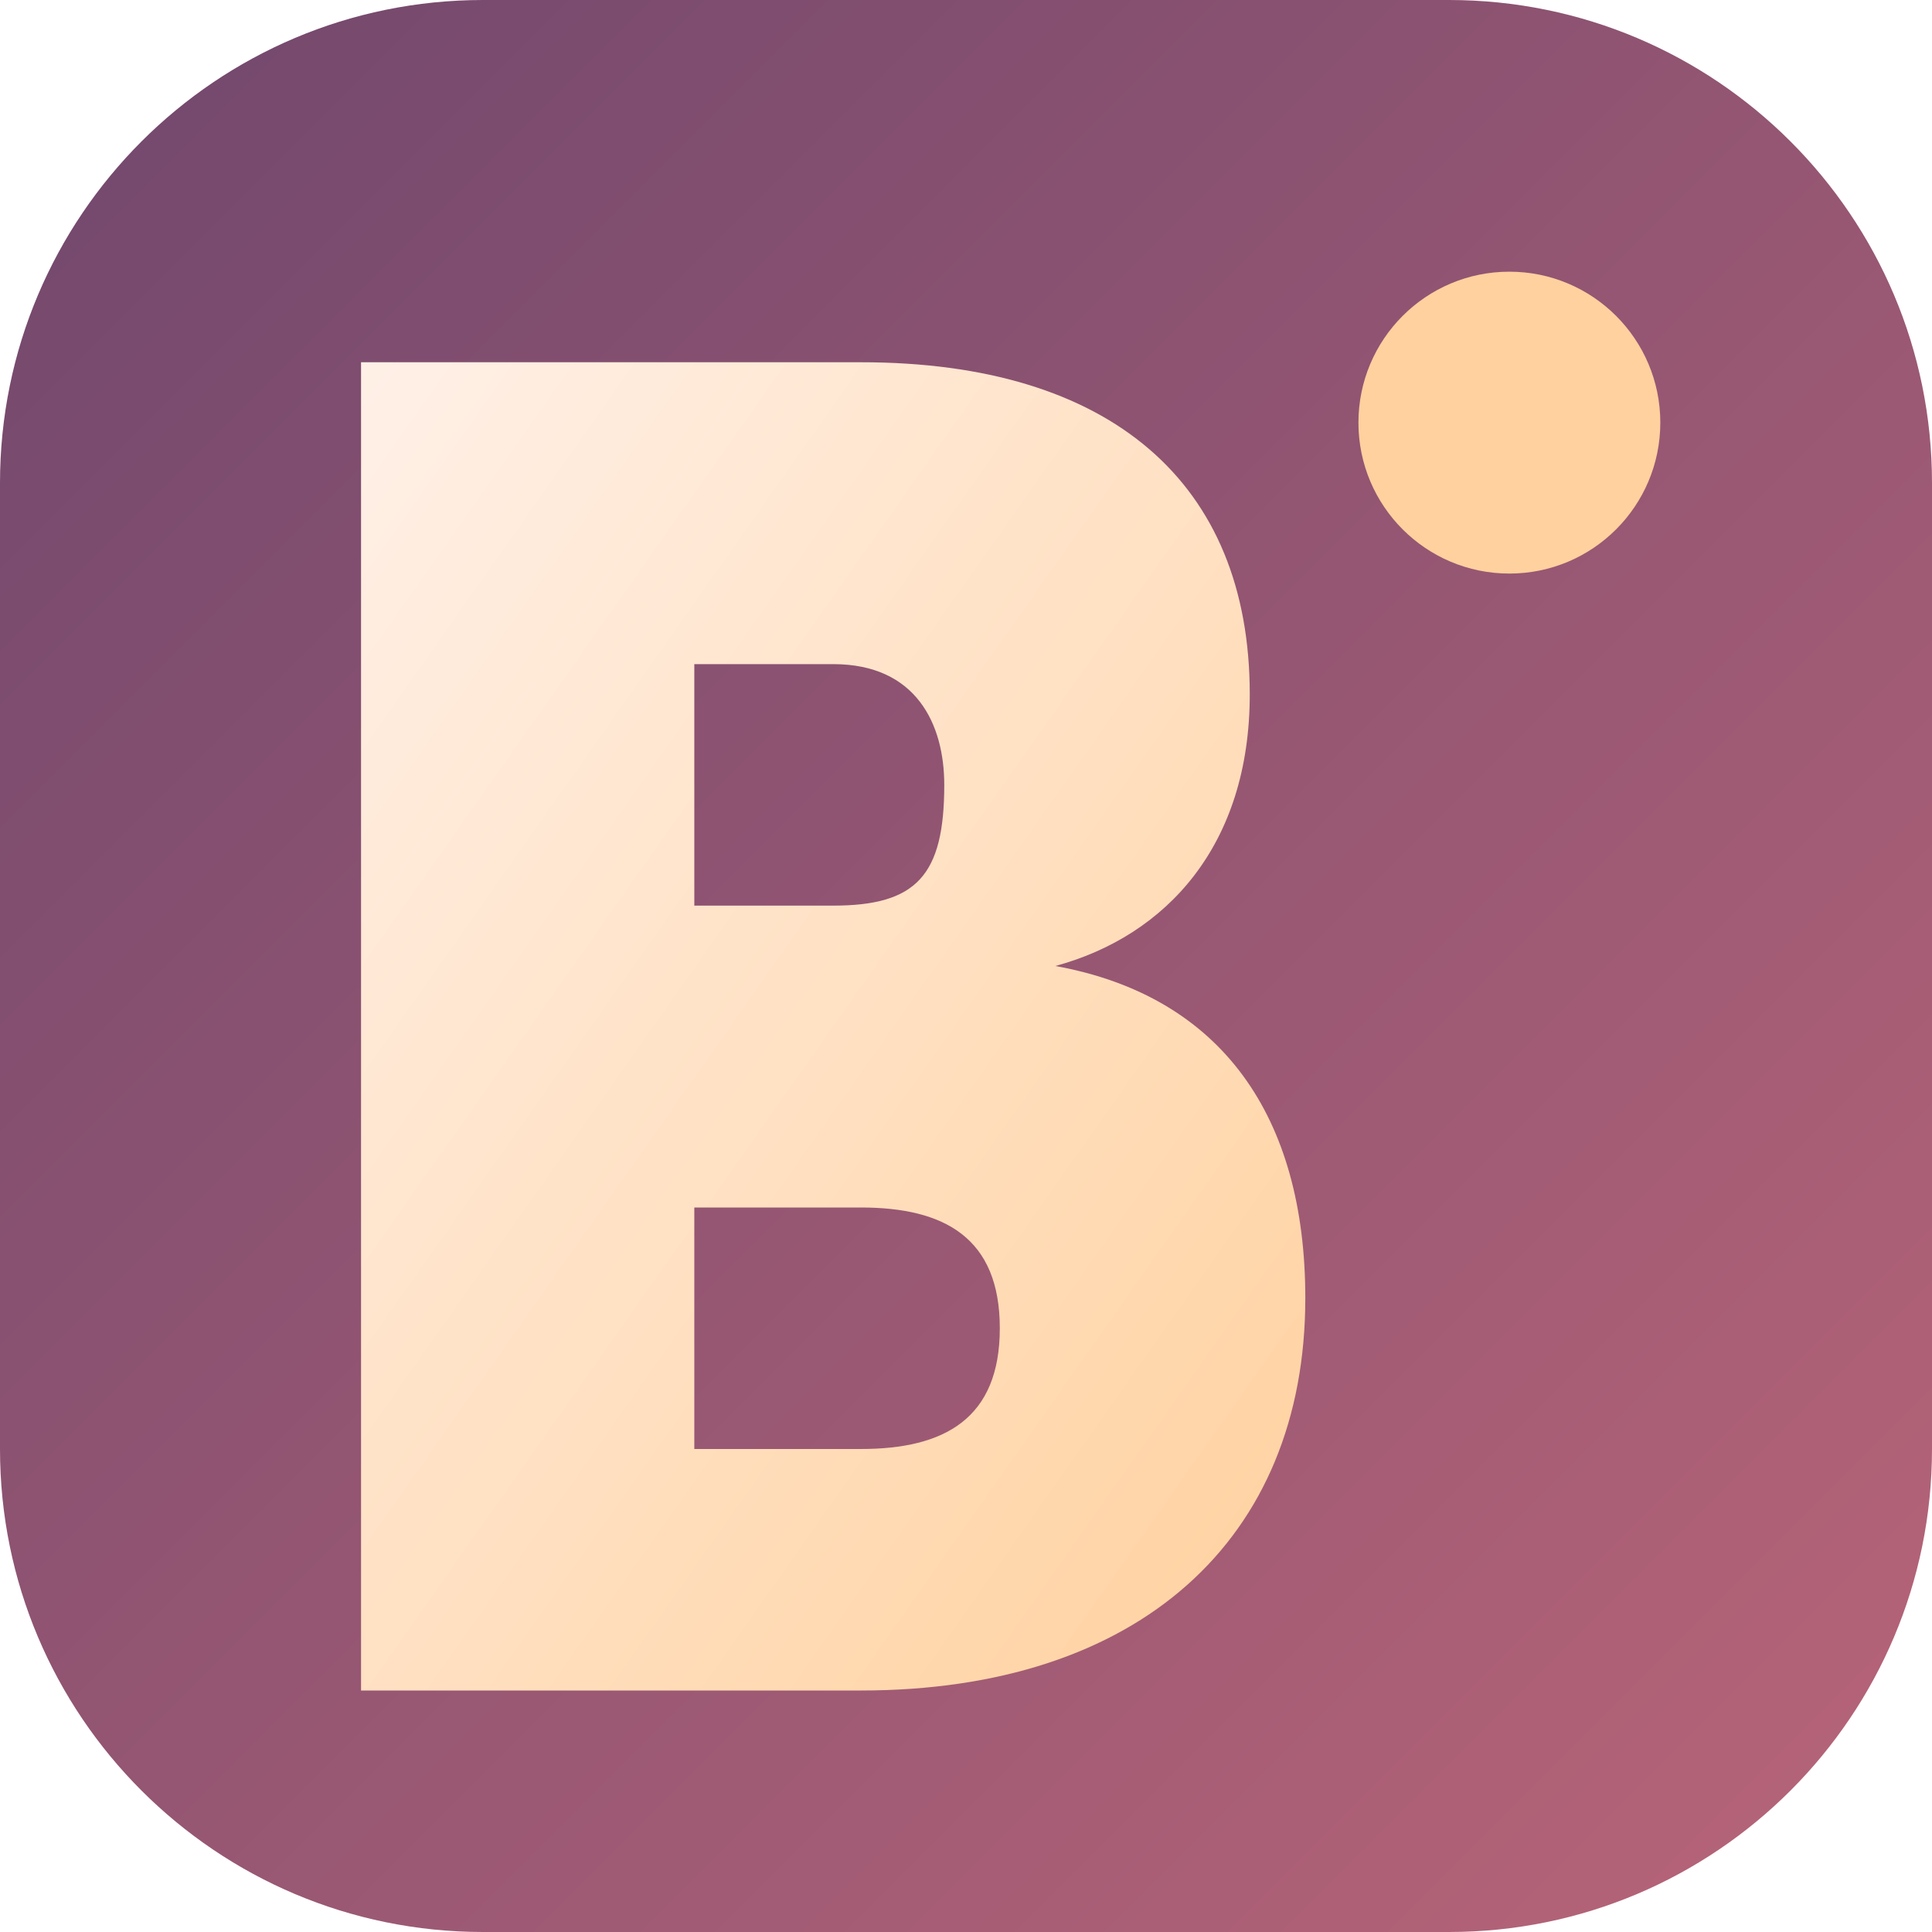
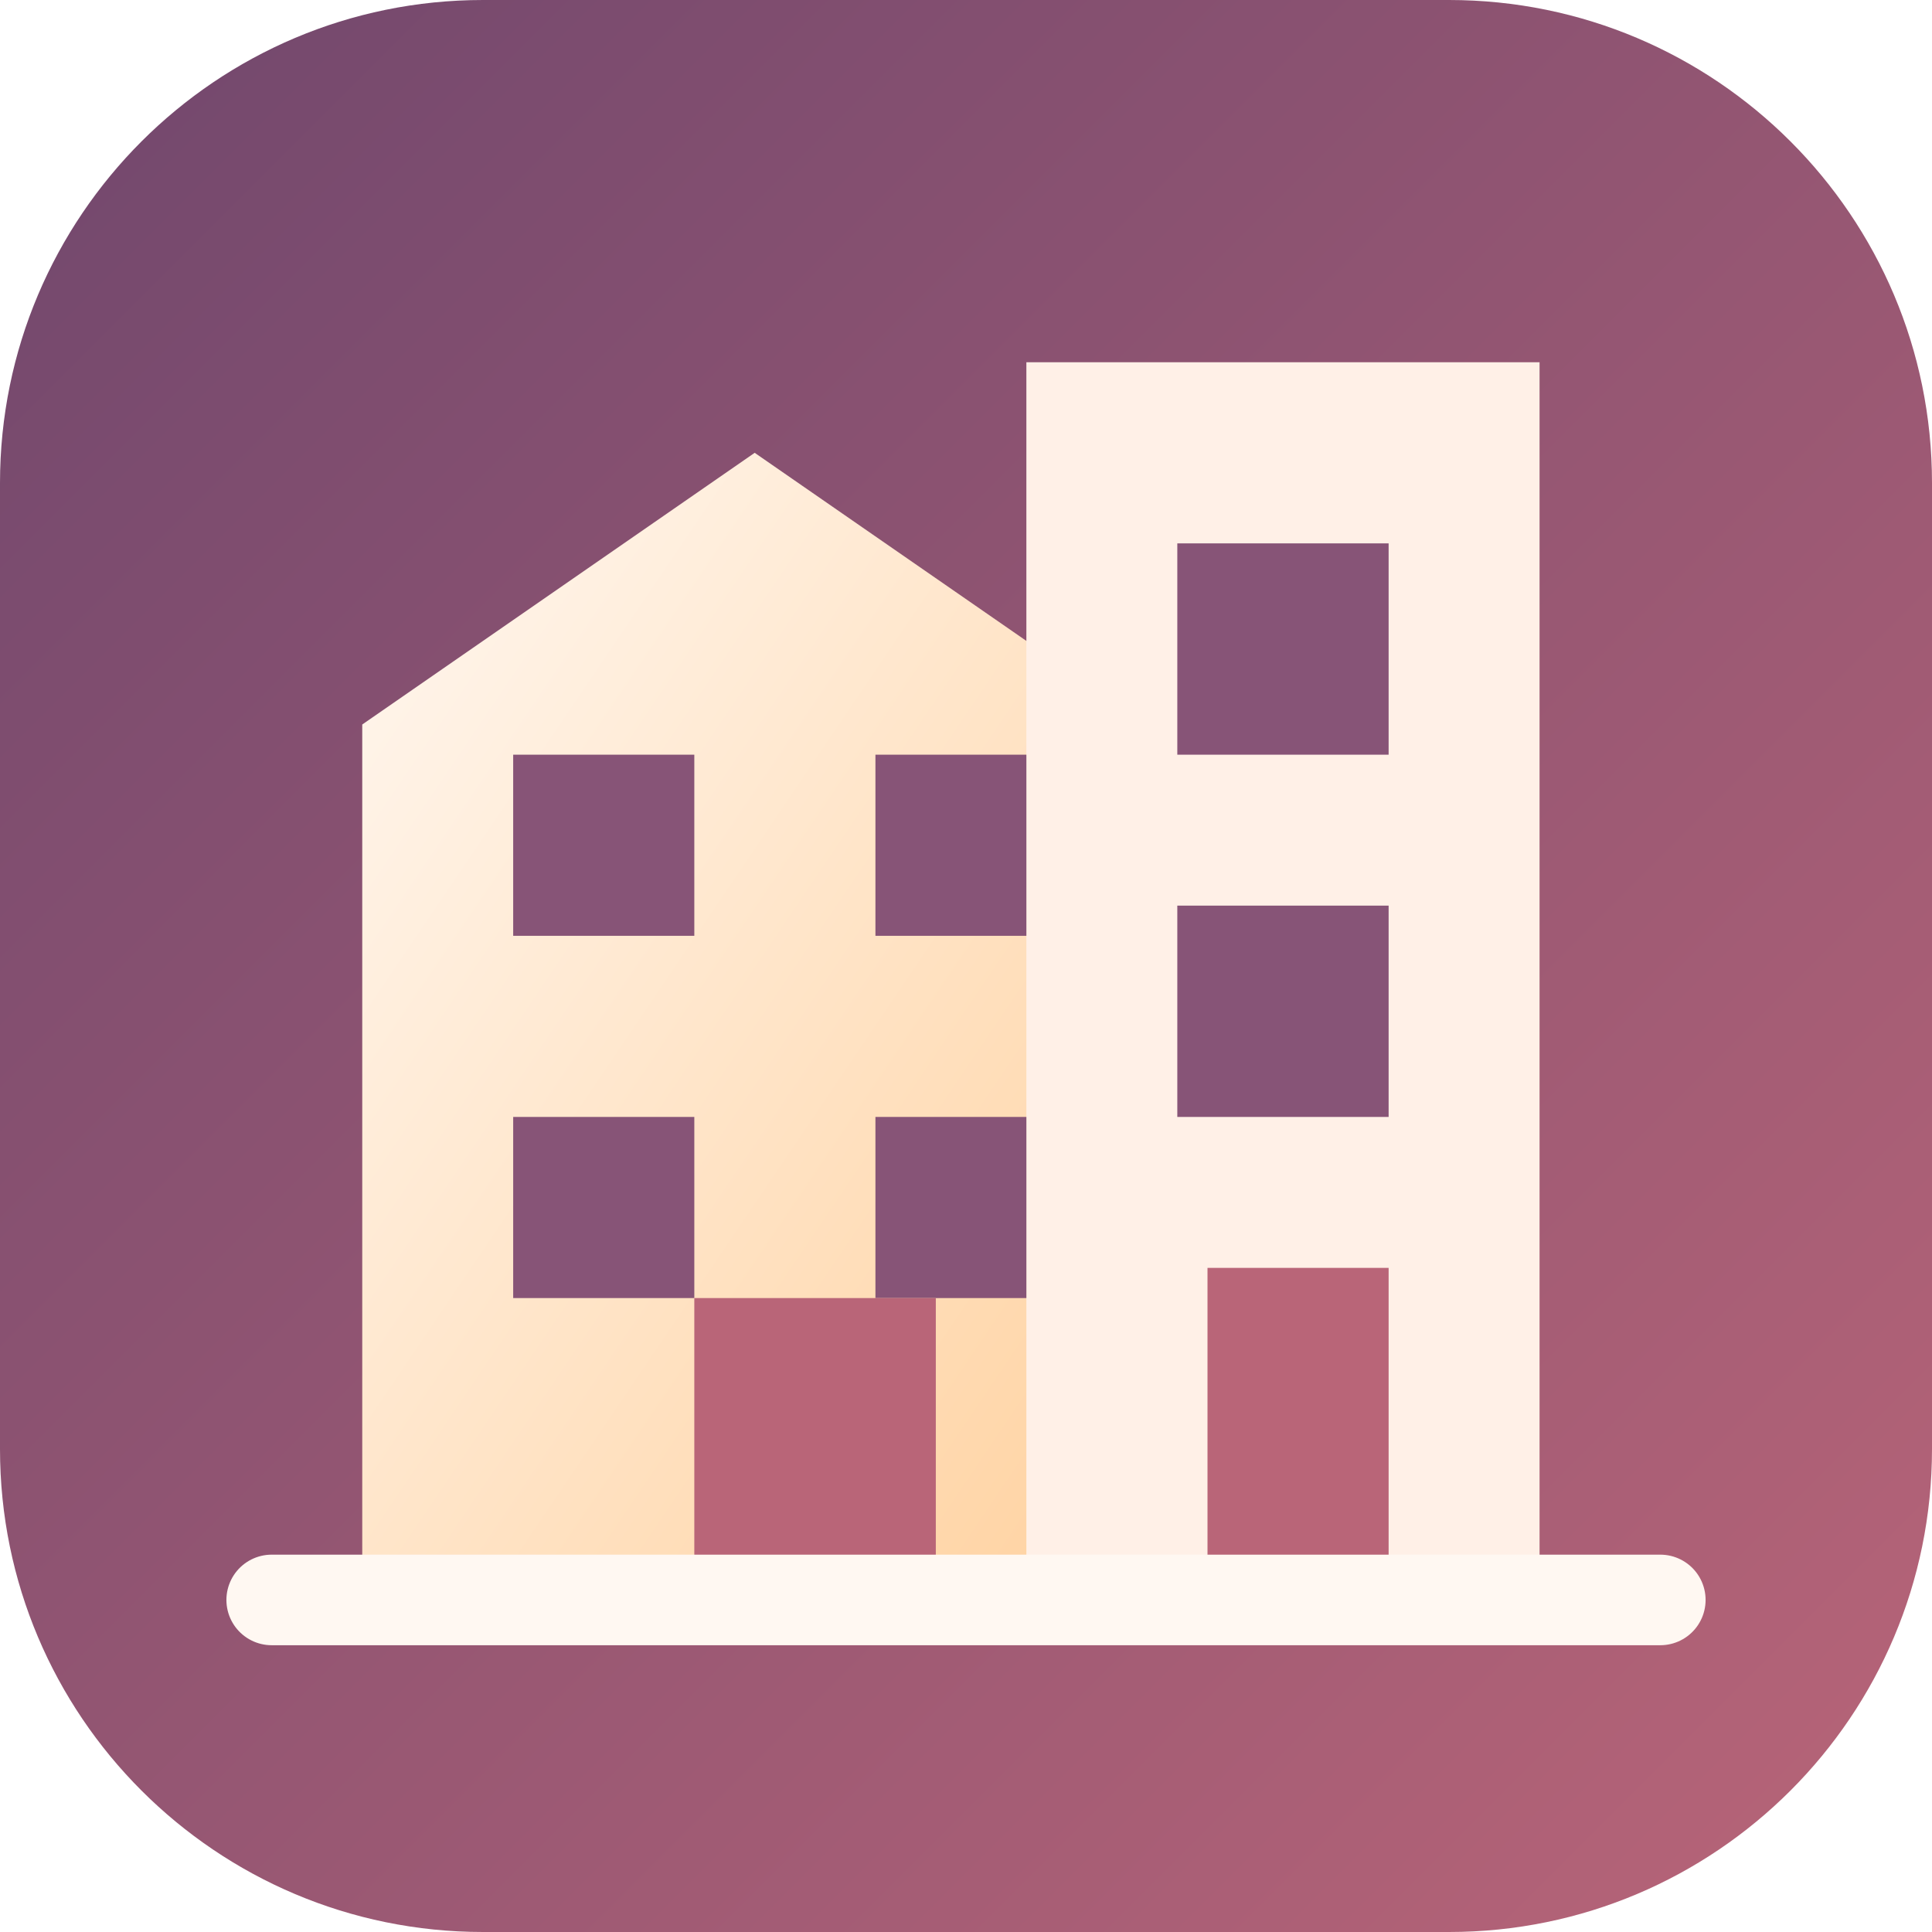
<svg xmlns="http://www.w3.org/2000/svg" viewBox="0 0 64 64">
  <defs>
    <linearGradient id="bg" x1="0" y1="0" x2="1" y2="1">
      <stop stop-color="#70476d" />
      <stop offset="1" stop-color="#b96578" />
    </linearGradient>
    <linearGradient id="shine" x1="0" y1="0" x2="1" y2="1">
-       <stop stop-color="#fff0e7" />
+       <stop stop-color="#fff8f2" />
      <stop offset="1" stop-color="#ffd19e" />
    </linearGradient>
  </defs>
  <rect width="64" height="64" rx="16" fill="url(#bg)" />
-   <path d="M13 14h18c9 0 14 4 14 11 0 5-3 8-7 9 6 1 9 5 9 11 0 8-6 13-16 13H13V14Zm12 10v8h5c3 0 4-1 4-4 0-2-1-4-4-4h-5Zm0 18v8h6c3 0 5-1 5-4s-2-4-5-4h-6Z" fill="url(#shine)" transform="translate(0 -2) scale(.92 1)" />
-   <circle cx="50" cy="14" r="5" fill="#ffd19e" />
+   <path d="M12 53V24l13-9 13 9v29H12Z" fill="url(#shine)" />
+   <path d="M34 53V12h17v41H34Z" fill="#fff0e7" />
+   <path d="M39 18h7v7h-7zm0 12h7v7h-7zm-22-5h6v6h-6zm0 12h6v6h-6zm12-12h5v6h-5zm0 12h5v6h-5z" fill="#875477" />
+   <path d="M23 43h8v10h-8zM40 42h6v11h-6z" fill="#b96578" />
+   <path d="M9 53h46" stroke="#fff8f2" stroke-width="3" stroke-linecap="round" />
</svg>
